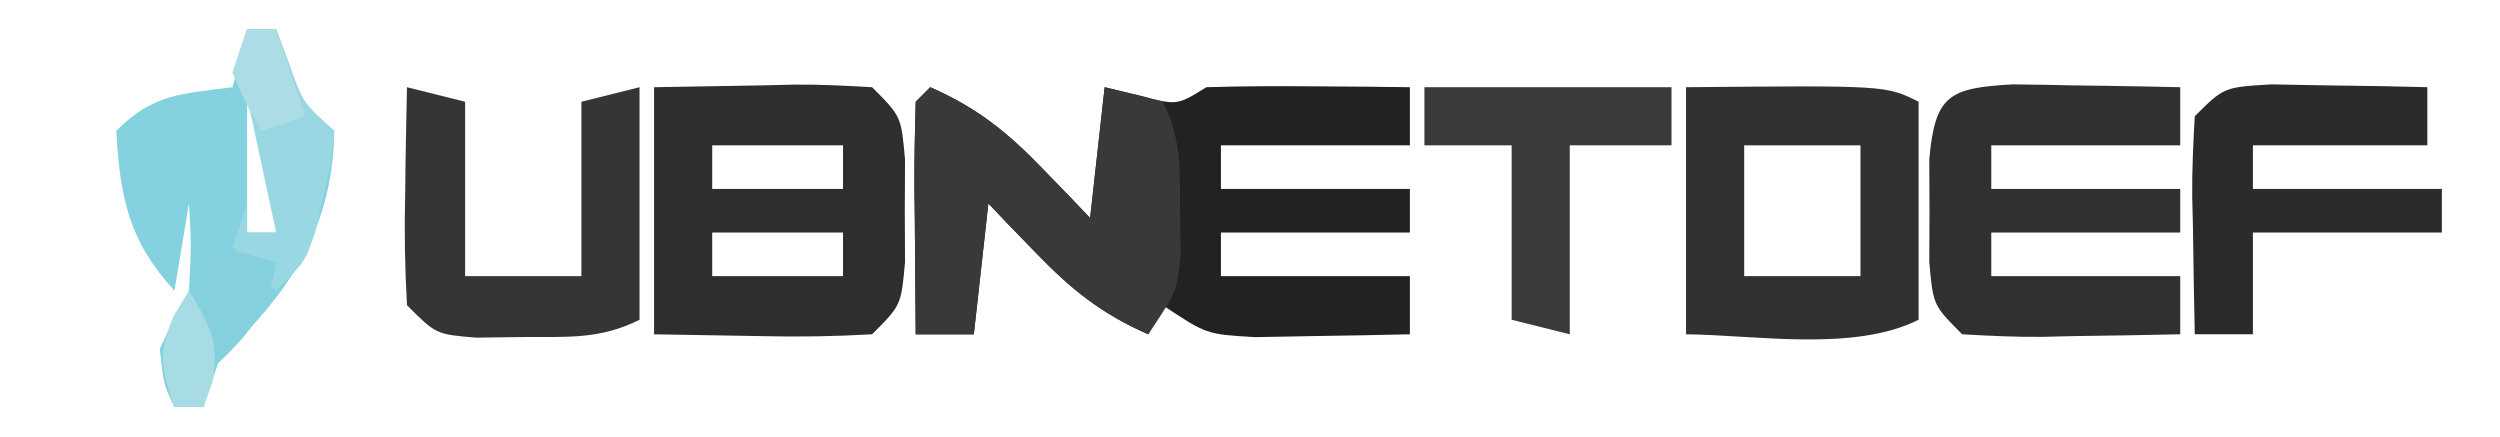
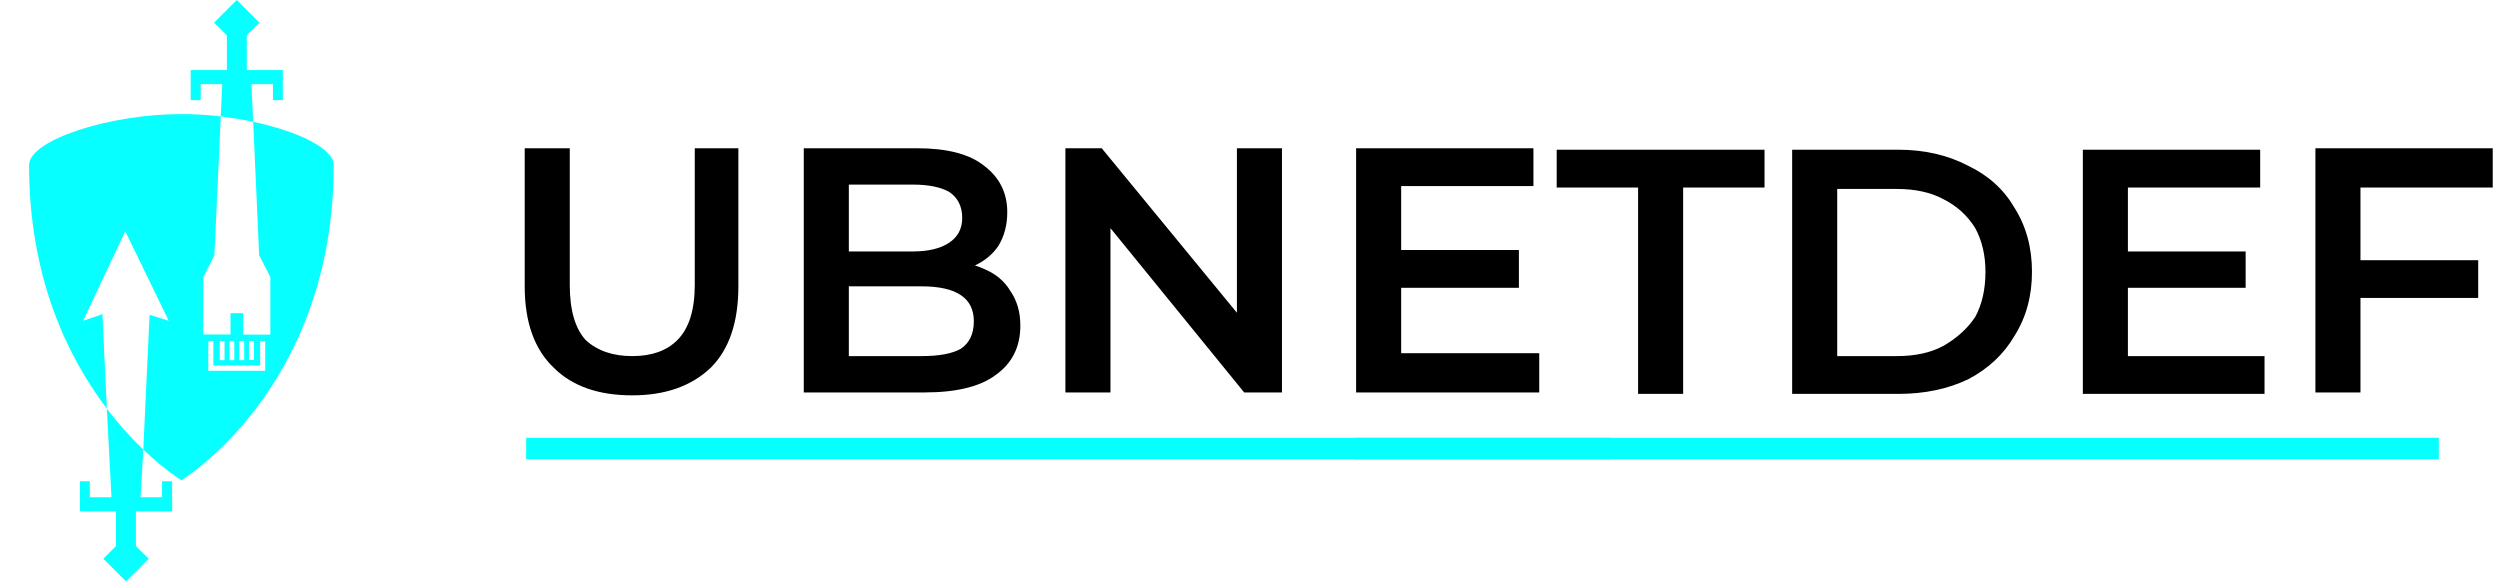
- <svg xmlns="http://www.w3.org/2000/svg" version="1.1" width="172" height="30">
-   <path d="M0 0 C3.215 1.408 5.322 3.103 7.75 5.625 C8.67 6.572 8.67 6.572 9.609 7.539 C10.298 8.262 10.298 8.262 11 9 C11.33 6.03 11.66 3.06 12 0 C12.784 0.186 13.568 0.371 14.375 0.562 C16.971 1.26 16.971 1.26 19 0 C21.374 -0.071 23.75 -0.084 26.125 -0.062 C27.406 -0.053 28.688 -0.044 30.008 -0.035 C30.995 -0.024 31.983 -0.012 33 0 C33 1.32 33 2.64 33 4 C28.71 4 24.42 4 20 4 C20 4.99 20 5.98 20 7 C24.29 7 28.58 7 33 7 C33 7.99 33 8.98 33 10 C28.71 10 24.42 10 20 10 C20 10.99 20 11.98 20 13 C24.29 13 28.58 13 33 13 C33 14.32 33 15.64 33 17 C30.729 17.054 28.458 17.093 26.188 17.125 C24.291 17.16 24.291 17.16 22.355 17.195 C19 17 19 17 16 15 C15.67 15.66 15.34 16.32 15 17 C11.785 15.592 9.678 13.897 7.25 11.375 C6.636 10.743 6.023 10.112 5.391 9.461 C4.932 8.979 4.473 8.497 4 8 C3.67 10.97 3.34 13.94 3 17 C1.68 17 0.36 17 -1 17 C-1.027 14.354 -1.047 11.708 -1.062 9.062 C-1.071 8.308 -1.079 7.553 -1.088 6.775 C-1.097 4.85 -1.052 2.925 -1 1 C-0.67 0.67 -0.34 0.34 0 0 Z " fill="#222222" transform="translate(64,6)" />
-   <path d="M0 0 C2.434 -0.041 4.867 -0.083 7.375 -0.125 C8.14 -0.143 8.905 -0.161 9.693 -0.18 C11.463 -0.195 13.233 -0.099 15 0 C17 2 17 2 17.266 4.969 C17.26 6.134 17.255 7.299 17.25 8.5 C17.255 9.665 17.26 10.831 17.266 12.031 C17 15 17 15 15 17 C12.41 17.145 9.958 17.186 7.375 17.125 C3.724 17.063 3.724 17.063 0 17 C0 11.39 0 5.78 0 0 Z M4 4 C4 4.99 4 5.98 4 7 C6.97 7 9.94 7 13 7 C13 6.01 13 5.02 13 4 C10.03 4 7.06 4 4 4 Z M4 10 C4 10.99 4 11.98 4 13 C6.97 13 9.94 13 13 13 C13 12.01 13 11.02 13 10 C10.03 10 7.06 10 4 10 Z " fill="#2E2E2E" transform="translate(45,6)" />
-   <path d="M0 0 C1.383 0.013 2.766 0.037 4.148 0.07 C4.855 0.079 5.561 0.088 6.289 0.098 C8.034 0.121 9.779 0.157 11.523 0.195 C11.523 1.515 11.523 2.835 11.523 4.195 C7.233 4.195 2.943 4.195 -1.477 4.195 C-1.477 5.185 -1.477 6.175 -1.477 7.195 C2.813 7.195 7.103 7.195 11.523 7.195 C11.523 8.185 11.523 9.175 11.523 10.195 C7.233 10.195 2.943 10.195 -1.477 10.195 C-1.477 11.185 -1.477 12.175 -1.477 13.195 C2.813 13.195 7.103 13.195 11.523 13.195 C11.523 14.515 11.523 15.835 11.523 17.195 C9.065 17.249 6.607 17.289 4.148 17.32 C3.1 17.345 3.1 17.345 2.031 17.371 C0.194 17.389 -1.643 17.298 -3.477 17.195 C-5.477 15.195 -5.477 15.195 -5.742 12.227 C-5.737 11.061 -5.732 9.896 -5.727 8.695 C-5.732 7.53 -5.737 6.365 -5.742 5.164 C-5.346 0.735 -4.397 0.247 0 0 Z " fill="#303030" transform="translate(138.4766,5.804688)" />
-   <path d="M0 0 C13.75 -0.125 13.75 -0.125 16 1 C16 5.95 16 10.9 16 16 C11.538 18.231 4.781 17.043 0 17 C0 11.39 0 5.78 0 0 Z M4 4 C4 6.97 4 9.94 4 13 C6.64 13 9.28 13 12 13 C12 10.03 12 7.06 12 4 C9.36 4 6.72 4 4 4 Z " fill="#313131" transform="translate(116,6)" />
-   <path d="M0 0 C3.215 1.408 5.322 3.103 7.75 5.625 C8.67 6.572 8.67 6.572 9.609 7.539 C10.298 8.262 10.298 8.262 11 9 C11.33 6.03 11.66 3.06 12 0 C13.32 0.33 14.64 0.66 16 1 C17.294 3.588 17.168 5.55 17.188 8.438 C17.202 9.406 17.216 10.374 17.23 11.371 C17 14 17 14 15 17 C11.785 15.592 9.678 13.897 7.25 11.375 C6.636 10.743 6.023 10.112 5.391 9.461 C4.932 8.979 4.473 8.497 4 8 C3.67 10.97 3.34 13.94 3 17 C1.68 17 0.36 17 -1 17 C-1.027 14.354 -1.047 11.708 -1.062 9.062 C-1.071 8.308 -1.079 7.553 -1.088 6.775 C-1.097 4.85 -1.052 2.925 -1 1 C-0.67 0.67 -0.34 0.34 0 0 Z " fill="#393939" transform="translate(64,6)" />
-   <path d="M0 0 C0.66 0 1.32 0 2 0 C2.289 0.784 2.578 1.567 2.875 2.375 C3.849 5.097 3.849 5.097 6 7 C5.901 13.073 3.51 17.271 -0.66 21.492 C-2.244 23.075 -2.244 23.075 -3 26 C-3.66 26 -4.32 26 -5 26 C-5.625 24.25 -5.625 24.25 -6 22 C-5.333 20.667 -4.667 19.333 -4 18 C-3.833 14.833 -3.833 14.833 -4 12 C-4.33 13.98 -4.66 15.96 -5 18 C-8.14 14.587 -8.745 11.585 -9 7 C-6.435 4.435 -4.523 4.46 -1 4 C-0.67 2.68 -0.34 1.36 0 0 Z M0 5 C0 7.97 0 10.94 0 14 C0.66 14 1.32 14 2 14 C2.167 10.583 2.167 10.583 2 7 C1.34 6.34 0.68 5.68 0 5 Z " fill="#84D1DF" transform="translate(17,2)" />
-   <path d="M0 0 C1.32 0.33 2.64 0.66 4 1 C4 4.96 4 8.92 4 13 C6.64 13 9.28 13 12 13 C12 9.04 12 5.08 12 1 C13.32 0.67 14.64 0.34 16 0 C16 5.28 16 10.56 16 16 C13.275 17.363 11.039 17.169 8 17.188 C6.928 17.202 5.855 17.216 4.75 17.23 C2 17 2 17 0 15 C-0.145 12.419 -0.187 9.951 -0.125 7.375 C-0.116 6.669 -0.107 5.962 -0.098 5.234 C-0.074 3.489 -0.038 1.745 0 0 Z " fill="#353535" transform="translate(28,6)" />
-   <path d="M0 0 C1.276 0.023 2.552 0.046 3.867 0.07 C5.789 0.097 5.789 0.097 7.75 0.125 C9.231 0.16 9.231 0.16 10.742 0.195 C10.742 1.515 10.742 2.835 10.742 4.195 C6.782 4.195 2.822 4.195 -1.258 4.195 C-1.258 5.185 -1.258 6.175 -1.258 7.195 C3.032 7.195 7.322 7.195 11.742 7.195 C11.742 8.185 11.742 9.175 11.742 10.195 C7.452 10.195 3.162 10.195 -1.258 10.195 C-1.258 12.505 -1.258 14.815 -1.258 17.195 C-2.578 17.195 -3.898 17.195 -5.258 17.195 C-5.312 14.737 -5.351 12.279 -5.383 9.82 C-5.4 9.122 -5.416 8.423 -5.434 7.703 C-5.451 5.866 -5.361 4.029 -5.258 2.195 C-3.258 0.195 -3.258 0.195 0 0 Z " fill="#2B2B2B" transform="translate(156.2578,5.804688)" />
-   <path d="M0 0 C5.61 0 11.22 0 17 0 C17 1.32 17 2.64 17 4 C14.69 4 12.38 4 10 4 C10 8.29 10 12.58 10 17 C8.68 16.67 7.36 16.34 6 16 C6 12.04 6 8.08 6 4 C4.02 4 2.04 4 0 4 C0 2.68 0 1.36 0 0 Z " fill="#3A3A3A" transform="translate(98,6)" />
-   <path d="M0 0 C0.66 0 1.32 0 2 0 C2.289 0.784 2.578 1.567 2.875 2.375 C3.849 5.097 3.849 5.097 6 7 C5.828 9.094 5.828 9.094 5.25 11.5 C5.07 12.294 4.889 13.088 4.703 13.906 C4 16 4 16 2 18 C1.01 17.01 0.02 16.02 -1 15 C-0.67 14.01 -0.34 13.02 0 12 C0 12.66 0 13.32 0 14 C0.66 14 1.32 14 2 14 C1.691 12.541 1.378 11.083 1.062 9.625 C0.888 8.813 0.714 8.001 0.535 7.164 C0.077 4.971 0.077 4.971 -1 3 C-0.67 2.01 -0.34 1.02 0 0 Z " fill="#99D7E3" transform="translate(17,2)" />
-   <path d="M0 0 C1.32 0.33 2.64 0.66 4 1 C3.424 4.339 2.409 5.691 0 8 C-0.33 8.99 -0.66 9.98 -1 11 C-1.66 11 -2.32 11 -3 11 C-3.75 9.438 -3.75 9.438 -4 7 C-2.869 4.497 -1.479 2.33 0 0 Z " fill="#84D0DE" transform="translate(15,17)" />
-   <path d="M0 0 C1.429 2.354 2.087 3.48 1.625 6.25 C1.419 6.827 1.212 7.405 1 8 C0.34 8 -0.32 8 -1 8 C-1.931 5.394 -2.149 4.358 -1.062 1.75 C-0.712 1.173 -0.361 0.595 0 0 Z " fill="#A7DCE5" transform="translate(13,20)" />
-   <path d="M0 0 C0.66 0 1.32 0 2 0 C2.66 1.98 3.32 3.96 4 6 C3.01 6.33 2.02 6.66 1 7 C-0.062 5.188 -0.062 5.188 -1 3 C-0.67 2.01 -0.34 1.02 0 0 Z " fill="#ACDDE6" transform="translate(17,2)" />
+ <svg xmlns="http://www.w3.org/2000/svg" version="1.2" viewBox="0 0 172 40" width="172" height="40">
+   <style>
+ 		.s0 { fill: #000000 } 
+ 		.s1 { fill: #00aeef } 
+ 		.s2 { fill: #06ffff } 
+ 	</style>
+   <g id="Layer 1">
+     <path id="&lt;Path&gt;" class="s0" d="m383.28 296.98h-595.28v-163.22h595.28z" />
+     <g id="&lt;Group&gt;">
+       <g id="&lt;Group&gt;">
+ 			</g>
+       <g id="&lt;Group&gt;">
+         <g id="&lt;Group&gt;">
+           <path id="&lt;Path&gt;" class="s0" d="m85.22-199.77l-7.41 7.96c3.95 1.04 8.56 1.79 13.96 1.96l5.09 0.15v4.04l1.28-1.19 0.09-0.47 3.62 7.38 13.06-36.2-36.57 12.69 7 3.66z" />
+         </g>
+         <g id="&lt;Group&gt;">
+           <g id="&lt;Group&gt;">
+             <path id="&lt;Compound Path&gt;" fill-rule="evenodd" class="s0" d="m112.13-113.49c3.7 3.69 3.7 9.69 0 13.39-3.7 3.7-9.69 3.7-13.39 0-2.79-2.79-3.47-6.88-2.06-10.31l-8.08-8.08-5.4 5.4-0.5 2.24-6.99 1.72 2.05-6.44h2.56l4.16-4.16-3.18-2.96c2.67-3.13 4.89-6.44 6.72-9.87l4.48 4.81 4.16-4.16v-2.56l6.44-2.05-1.72 6.99-2.24 0.5-5.4 5.4 8.08 8.08c3.43-1.41 7.52-0.73 10.31 2.06zm-3.45 3.45c-1.79-1.79-4.7-1.79-6.49 0-1.79 1.79-1.79 4.69 0 6.48 1.79 1.79 4.7 1.79 6.49 0 1.79-1.79 1.79-4.69 0-6.48z" />
+           </g>
+         </g>
+         <g id="&lt;Group&gt;">
+           <g id="&lt;Group&gt;">
+             <path id="&lt;Path&gt;" class="s0" d="m12.37-187.32l0.09 0.47 1.28 1.19v-4.04l5.09-0.15c5.4-0.17 10.02-0.92 13.97-1.96l-7.42-7.96-0.12-0.02 7-3.66-36.57-12.69 13.06 36.2z" />
+           </g>
+           <g id="&lt;Group&gt;">
+             <g id="&lt;Group&gt;">
+               <path id="&lt;Compound Path&gt;" fill-rule="evenodd" class="s0" d="m8.77-115.55l8.08-8.08-5.41-5.4-2.23-0.5-1.73-6.99 6.45 2.05v2.56l4.16 4.16 4.48-4.81c1.83 3.43 4.05 6.74 6.72 9.87l-3.18 2.96 4.16 4.16h2.55l2.06 6.44-6.99-1.72-0.5-2.24-5.41-5.4-8.07 8.08c1.41 3.43 0.73 7.52-2.06 10.31-3.7 3.7-9.7 3.7-13.39 0-3.7-3.7-3.7-9.7 0-13.39 2.78-2.79 6.88-3.47 10.31-2.06zm-6.86 11.99c1.79 1.79 4.69 1.79 6.49 0 1.79-1.79 1.79-4.69 0-6.48-1.79-1.79-4.7-1.79-6.49 0-1.79 1.79-1.79 4.69 0 6.48z" />
+             </g>
+           </g>
+           <g id="&lt;Group&gt;">
+             <g id="&lt;Group&gt;">
+               <path id="&lt;Compound Path&gt;" fill-rule="evenodd" class="s1" d="m-19.77-165.03q0.17 0.02 0.34 0.03 6.58 0 13.16 0c0.12 0 0.23-0.01 0.4-0.02 0-0.36 0-0.73 0-1.16 0.67 0.07 1.28 0.13 1.88 0.19q4.73 0.53 9.45 1.07 0.29 0.04 0.54 0.19 1.36 0.79 2.7 1.63c0.15 0.1 0.3 0.34 0.3 0.52q0.02 7.16 0.02 14.33c0 0.28-0.09 0.43-0.33 0.56q-1.35 0.77-2.7 1.55-0.25 0.15-0.54 0.19-4.43 0.53-8.86 1.04c-0.79 0.1-1.58 0.19-2.42 0.28q0-0.58 0-1.14-0.26-0.03-0.44-0.04-6.6 0-13.21 0-0.14 0.01-0.29 0.03 0-1.31 0-2.63 3.35 0.01 6.7 0.02 0.06-0.01 0.15-0.07-0.01-0.24-0.03-0.57-1.42 0-2.79 0-2.01 0.02-4.03 0.04 0-0.63 0-1.26 3.39 0 6.82 0c0-0.27 0-0.46 0-0.68q-3.43 0-6.82 0 0-0.64 0-1.27 3.41 0 6.81 0c0-0.25 0-0.44 0-0.68q-3.43 0-6.81 0 0-0.63 0-1.26 3.42 0 6.82 0c0-0.24 0-0.41 0-0.64q-0.3 0-0.56 0-1.6 0-3.2 0-1.53-0.02-3.06-0.04 0-0.59 0-1.17 0.27-0.03 0.53-0.03 2.85-0.01 5.69-0.01 0.28 0 0.6 0c0-0.24 0-0.42 0-0.64q-3.43 0-6.82 0 0-0.63 0-1.26 3.41 0 6.81 0c0-0.27 0-0.46 0-0.68q-3.43 0-6.81 0 0-0.64 0-1.27 3.39 0 6.82 0c0-0.22 0-0.41 0-0.65q-0.32 0-0.6 0-3.11-0.01-6.22-0.03 0-0.63 0-1.26 0.12 0.03 0.24 0.04 3.13 0 6.27 0 0.16-0.02 0.31-0.06 0-0.29 0-0.56-3.43 0-6.82 0 0-1.32 0-2.63zm10.31 3.6c0 4.05 0 8.04 0 12.04q1.83 0 3.59 0c0-4.04 0-8.03 0-12.04q-1.8 0-3.59 0z" />
+               <path id="&lt;Path&gt;" class="s1" d="m22.73-151.99q0-3.42 0.18-6.83c-3.5 0-7.02-0.01-7.16-0.01 0-0.34 0.02-2.21-0.01-2.89-0.01-0.45-0.33-0.73-0.75-0.72-0.41 0.01-0.7 0.3-0.73 0.75-0.01 0.08-0.01 11.93 0 12.49 0 0.51 0.3 0.83 0.74 0.84 0.44 0 0.73-0.31 0.75-0.83 0.02-0.41 0-2.24 0-2.79h0.51c1.04 0 3.71-0.01 6.47-0.01z" />
+               <path id="&lt;Path&gt;" class="s1" d="m9.78-162.44c0-0.2 0.02-0.43 0.11-0.61 0.16-0.32 0.47-0.43 0.82-0.34 0.41 0.1 0.56 0.4 0.56 0.8 0 1.57 0 14.35 0 14.42-0.03 0.48-0.32 0.78-0.74 0.79-0.43 0-0.74-0.31-0.75-0.79-0.01-0.51-0.01-11.92 0-14.27z" />
+               <path id="&lt;Path&gt;" class="s1" d="m13.57-149.04q0 0.12-0.01 0.24c-0.01 0.59-0.29 0.93-0.77 0.92-0.46 0-0.74-0.34-0.74-0.94-0.01-0.79-0.01-9.47-0.01-13.02q-0.01-0.22 0.02-0.44 0.11-0.61 0.73-0.65c0.39-0.01 0.7 0.26 0.76 0.67q0.02 0.22 0.01 0.44c0.01 2.14 0.01 10.66 0.01 12.78z" />
+             </g>
+             <g id="&lt;Group&gt;">
+               <path id="&lt;Compound Path&gt;" fill-rule="evenodd" class="s1" d="m130.37-145.77q-0.17-0.02-0.34-0.03-6.58 0-13.16 0c-0.12 0-0.23 0.01-0.4 0.02 0 0.36 0 0.72 0 1.15-0.67-0.06-1.28-0.12-1.88-0.19q-4.73-0.52-9.45-1.06-0.29-0.04-0.54-0.19-1.36-0.8-2.7-1.63c-0.15-0.1-0.3-0.34-0.3-0.52q-0.02-7.17-0.02-14.33c0-0.28 0.09-0.43 0.33-0.57q1.35-0.77 2.7-1.54 0.25-0.15 0.54-0.19 4.43-0.53 8.87-1.05c0.78-0.09 1.57-0.18 2.41-0.28q0 0.59 0 1.15 0.26 0.03 0.44 0.04 6.6 0 13.21 0 0.14-0.01 0.29-0.03 0 1.31 0 2.62-3.35-0.01-6.7-0.01-0.06 0.01-0.15 0.07 0.02 0.24 0.03 0.56 1.43 0.01 2.79 0 2.01-0.01 4.03-0.03 0 0.63 0 1.26-3.39 0-6.82 0c0 0.27 0 0.45 0 0.68q3.43 0 6.82 0 0 0.63 0 1.27-3.41 0-6.81 0c0 0.25 0 0.43 0 0.68q3.43 0 6.81 0 0 0.63 0 1.26-3.41 0-6.82 0c0 0.24 0 0.41 0 0.64q0.3 0 0.56 0 1.6-0.01 3.2 0 1.53 0.01 3.06 0.04 0 0.58 0 1.17-0.27 0.02-0.53 0.03-2.84 0.01-5.69 0-0.27 0-0.6 0c0 0.24 0 0.43 0 0.65q3.43 0 6.82 0 0 0.63 0 1.26-3.41 0-6.81 0c0 0.27 0 0.45 0 0.68q3.43 0 6.81 0 0 0.63 0 1.26-3.39 0-6.82 0c0 0.23 0 0.41 0 0.66q0.32 0 0.6 0 3.11 0.01 6.22 0.03 0 0.63 0 1.26-0.12-0.03-0.24-0.04-3.13 0-6.26 0-0.17 0.02-0.32 0.05 0 0.29 0 0.57 3.43 0 6.82 0 0 1.31 0 2.63zm-10.31-3.6c0-4.05 0-8.04 0-12.04q-1.82 0-3.59 0c0 4.03 0 8.03 0 12.04q1.8 0 3.59 0z" />
+               <path id="&lt;Path&gt;" class="s1" d="m96.35-161.6c-0.01-0.51-0.31-0.84-0.75-0.84-0.44 0-0.73 0.31-0.75 0.83-0.01 0.4 0 2.24 0 2.79h-0.51c-1.01 0-3.57 0-6.24 0.01q-0.49 3.43-1.2 6.83c3.75 0 7.8 0 7.95 0 0 0.34-0.02 2.22 0.01 2.9 0.02 0.45 0.33 0.73 0.75 0.72 0.41-0.01 0.7-0.3 0.73-0.75 0.01-0.08 0.01-11.94 0.01-12.49z" />
+               <path id="&lt;Path&gt;" class="s1" d="m100.82-148.36c0 0.2-0.02 0.43-0.11 0.6-0.16 0.33-0.47 0.44-0.82 0.35-0.41-0.1-0.56-0.4-0.56-0.8 0-1.57 0-14.35 0-14.42 0.03-0.48 0.32-0.79 0.74-0.79 0.43 0 0.74 0.31 0.75 0.78 0.01 0.52 0.01 11.93 0 14.28z" />
+               <path id="&lt;Path&gt;" class="s1" d="m97.04-161.76q-0.01-0.13 0-0.25c0.01-0.58 0.29-0.92 0.77-0.92 0.46 0.01 0.74 0.35 0.75 0.94 0 0.8 0 9.48 0 13.03q0.01 0.22-0.02 0.44-0.11 0.61-0.73 0.65c-0.39 0.01-0.7-0.26-0.76-0.67q-0.02-0.22-0.01-0.44c0-2.14 0-10.66 0-12.78z" />
+             </g>
+           </g>
+           <g id="&lt;Group&gt;">
+             <path id="&lt;Compound Path&gt;" fill-rule="evenodd" class="s1" d="m55.3-111.17c-38.01-14.07-36.31-52.89-36.31-73.43 25.34-0.76 36.31-13.57 36.31-13.57 0 0 10.97 12.81 36.31 13.57 0 20.54 1.7 59.36-36.31 73.43zm30.41-57.97q0.01-2.17-0.05-4.31-0.05-2.15-0.14-4.27l-0.08-2.21-2.11-0.05-1.83-0.04c-0.61-0.03-1.23-0.01-1.84-0.05l-1.83-0.14q-0.92-0.06-1.83-0.19l-1.83-0.23c-0.61-0.07-1.2-0.23-1.81-0.32-0.6-0.12-1.22-0.21-1.81-0.37l-1.79-0.44q-0.89-0.25-1.78-0.52c-0.59-0.17-1.17-0.38-1.75-0.59l-0.88-0.31q-0.43-0.17-0.86-0.36c-0.58-0.23-1.16-0.46-1.72-0.74-0.56-0.26-1.14-0.52-1.68-0.82q-0.42-0.21-0.84-0.44l-0.81-0.48q-0.41-0.23-0.81-0.49-0.4-0.25-0.79-0.52-0.79-0.53-1.54-1.14 0.55 0.8 1.21 1.51 0.32 0.37 0.67 0.71 0.33 0.36 0.69 0.68l0.73 0.66q0.37 0.32 0.75 0.62 0.75 0.64 1.55 1.2c0.53 0.39 1.08 0.74 1.64 1.09q0.41 0.27 0.83 0.52l0.87 0.48c0.57 0.32 1.15 0.65 1.75 0.91q0.89 0.43 1.8 0.83l1.84 0.72c0.61 0.26 1.25 0.43 1.88 0.64 0.63 0.19 1.26 0.41 1.9 0.56l1.93 0.47q0.48 0.12 0.97 0.22l0.98 0.16 1.96 0.33q0.84 0.12 1.7 0.19l-0.07 2.21-0.13 4.21c-0.05 1.4-0.14 2.79-0.21 4.18-0.12 1.37-0.18 2.76-0.34 4.13-0.18 1.36-0.27 2.76-0.5 4.07l-0.31 1.98c-0.04 0.33-0.12 0.68-0.2 1.03l-0.21 1.04-0.41 2.01-0.51 1.97-0.57 1.95c-0.2 0.64-0.44 1.27-0.65 1.92-0.48 1.25-0.95 2.52-1.53 3.73-0.27 0.62-0.59 1.21-0.9 1.81l-0.46 0.9-0.51 0.87c-0.34 0.58-0.68 1.16-1.07 1.71l-0.56 0.84q-0.27 0.43-0.59 0.83-0.61 0.8-1.24 1.6l-1.33 1.55c-0.95 0.97-1.88 1.98-2.93 2.87l-0.77 0.69q-0.4 0.33-0.81 0.65c-0.55 0.42-1.07 0.88-1.64 1.28l-1.72 1.21c-0.57 0.41-1.18 0.75-1.77 1.13-1.18 0.77-2.48 1.41-3.71 2.14q1.04-0.27 2.08-0.56 0.52-0.13 1.03-0.28l1.02-0.37c0.67-0.26 1.38-0.48 2.04-0.77q1-0.43 1.99-0.89c0.67-0.31 1.29-0.69 1.94-1.03q0.48-0.27 0.96-0.54l0.92-0.6c1.25-0.79 2.42-1.7 3.57-2.63l1.66-1.49c0.54-0.52 1.03-1.07 1.56-1.61q0.39-0.4 0.74-0.84l0.72-0.86c0.49-0.56 0.92-1.18 1.35-1.79l0.66-0.91 0.6-0.95q0.61-0.94 1.14-1.94 1.09-1.96 1.96-4.03c0.27-0.69 0.57-1.38 0.82-2.08q0.38-1.05 0.73-2.11l0.62-2.14 0.51-2.15c0.16-0.7 0.34-1.36 0.47-2.1l0.36-2.22c0.28-1.5 0.4-2.93 0.56-4.39 0.15-1.46 0.21-2.91 0.31-4.36 0.03-1.45 0.09-2.9 0.09-4.34z" />
+           </g>
+         </g>
+       </g>
+     </g>
+     <g id="&lt;Group&gt;">
+       <g id="&lt;Group&gt;">
+         <path id="&lt;Path&gt;" class="s2" d="m13.81 5.79h1.48l-0.1 2.22q1.15 0.14 2.22 0.37 0 0 0.01 0l-0.12-2.59h1.48v1.1h0.68v-2.07h-2.48v-2.39l0.87-0.87-1.56-1.56-1.56 1.56 0.88 0.87v2.39h-2.49v2.07h0.69z" />
+         <g id="&lt;Group&gt;">
+           <path id="&lt;Compound Path&gt;" fill-rule="evenodd" class="s2" d="m22.96 11.36c0 15.38-10.48 21.68-10.48 21.68 0 0-1.11-0.67-2.62-2.11l-0.19 3.28h1.48v-1.1h0.69v2.07h-2.49v2.39l0.88 0.87-1.56 1.56-1.56-1.56 0.87-0.87v-2.39h-2.48v-2.07h0.68v1.1h1.49l-0.32-6.1c0.87 1.15 1.74 2.09 2.51 2.82l0.43-9.26-0.02-0.02 1.34 0.42-2.99-6.16-2.9 6.16 1.38-0.47-0.05 0.07 0.3 6.44c-2.66-3.5-5.35-8.96-5.35-16.75 0-1.71 5.47-3.51 10.48-3.51q1.36 0 2.71 0.16l-0.44 9.56q-0.36 0.71-0.72 1.41-0.04 0.09-0.04 0.19-0.01 1.86-0.01 3.72v0.12h1.88v-1.46h0.87v1.47h1.86q0.01-0.05 0.01-0.1 0-1.89 0-3.78 0-0.08-0.04-0.16-0.36-0.71-0.73-1.42l-0.41-9.18c3.1 0.66 5.54 1.84 5.54 2.98zm-5.83 13.41h0.34v-1.31h-0.34zm-0.67 0.01h0.34v-1.32h-0.34zm-0.67 0h0.33v-1.31h-0.33zm-0.67 0h0.33v-1.31h-0.33zm3.13-1.31h-0.35v1.68h-3.22v-1.68h-0.35v2.04h3.92z" />
+         </g>
+       </g>
+       <g id="&lt;Group&gt;">
+         <g id="&lt;Group&gt;">
+           <path id="UBNETDEF" class="s0" aria-label="UBNETDEF" d="m43.5 27.2q-3.5 0-5.4-1.9-2-1.9-2-5.6v-9.5h3.1v9.4q0 2.6 1.1 3.8 1.2 1.1 3.2 1.1 2 0 3.1-1.1 1.2-1.2 1.2-3.8v-9.4h3v9.5q0 3.7-1.9 5.6-2 1.9-5.4 1.9zm20.1-0.2h-8.3v-16.8h7.8q3.1 0 4.6 1.2 1.6 1.2 1.6 3.2 0 1.3-0.6 2.3-0.6 0.9-1.7 1.4-1 0.5-2.2 0.5l0.4-0.8q1.4 0 2.5 0.5 1.2 0.5 1.8 1.5 0.7 1 0.7 2.4 0 2.2-1.7 3.4-1.6 1.2-4.9 1.2zm-5.2-14.3v11.8h5q1.8 0 2.7-0.5 0.9-0.6 0.9-1.9 0-1.2-0.9-1.8-0.9-0.6-2.7-0.6h-5.3v-2.4h4.7q1.6 0 2.5-0.6 0.9-0.6 0.9-1.7 0-1.2-0.9-1.8-0.9-0.5-2.5-0.5zm18 14.3h-3.1v-16.8h2.5l10.6 12.9h-1.3v-12.9h3.1v16.8h-2.6l-10.5-12.9h1.3zm29.5 0h-12.6v-16.8h12.2v2.6h-9.1v11.5h9.5zm-1.4-7.2h-8.4v-2.6h8.4zm11.3 7.3h-3.1v-14.2h-5.6v-2.6h14.3v2.6h-5.6zm14.8 0h-7.3v-16.8h7.3q2.7 0 4.8 1.1 2.1 1 3.2 2.9 1.2 1.9 1.2 4.4 0 2.5-1.2 4.4-1.1 1.9-3.2 3-2.1 1-4.8 1zm-4.2-14.1v11.5h4.1q1.9 0 3.2-0.7 1.4-0.8 2.2-2 0.7-1.3 0.7-3.1 0-1.7-0.7-3-0.8-1.3-2.2-2-1.3-0.7-3.2-0.7zm29.4 14.1h-12.5v-16.8h12.2v2.6h-9.1v11.6h9.4zm-1.3-7.3h-8.4v-2.5h8.4zm7.9 7.2h-3.1v-16.8h12.2v2.7h-9.1zm8.1-6.5h-8.4v-2.6h8.4z" />
+         </g>
+         <path id="&lt;Path&gt;" fill-rule="evenodd" class="s2" d="m110.79 30.12v1.48h-74.59v-1.48z" />
+         <path id="&lt;Path&gt; copy" fill-rule="evenodd" class="s2" d="m167.79 30.12v1.48h-74.59v-1.48z" />
+       </g>
+     </g>
+   </g>
</svg>
